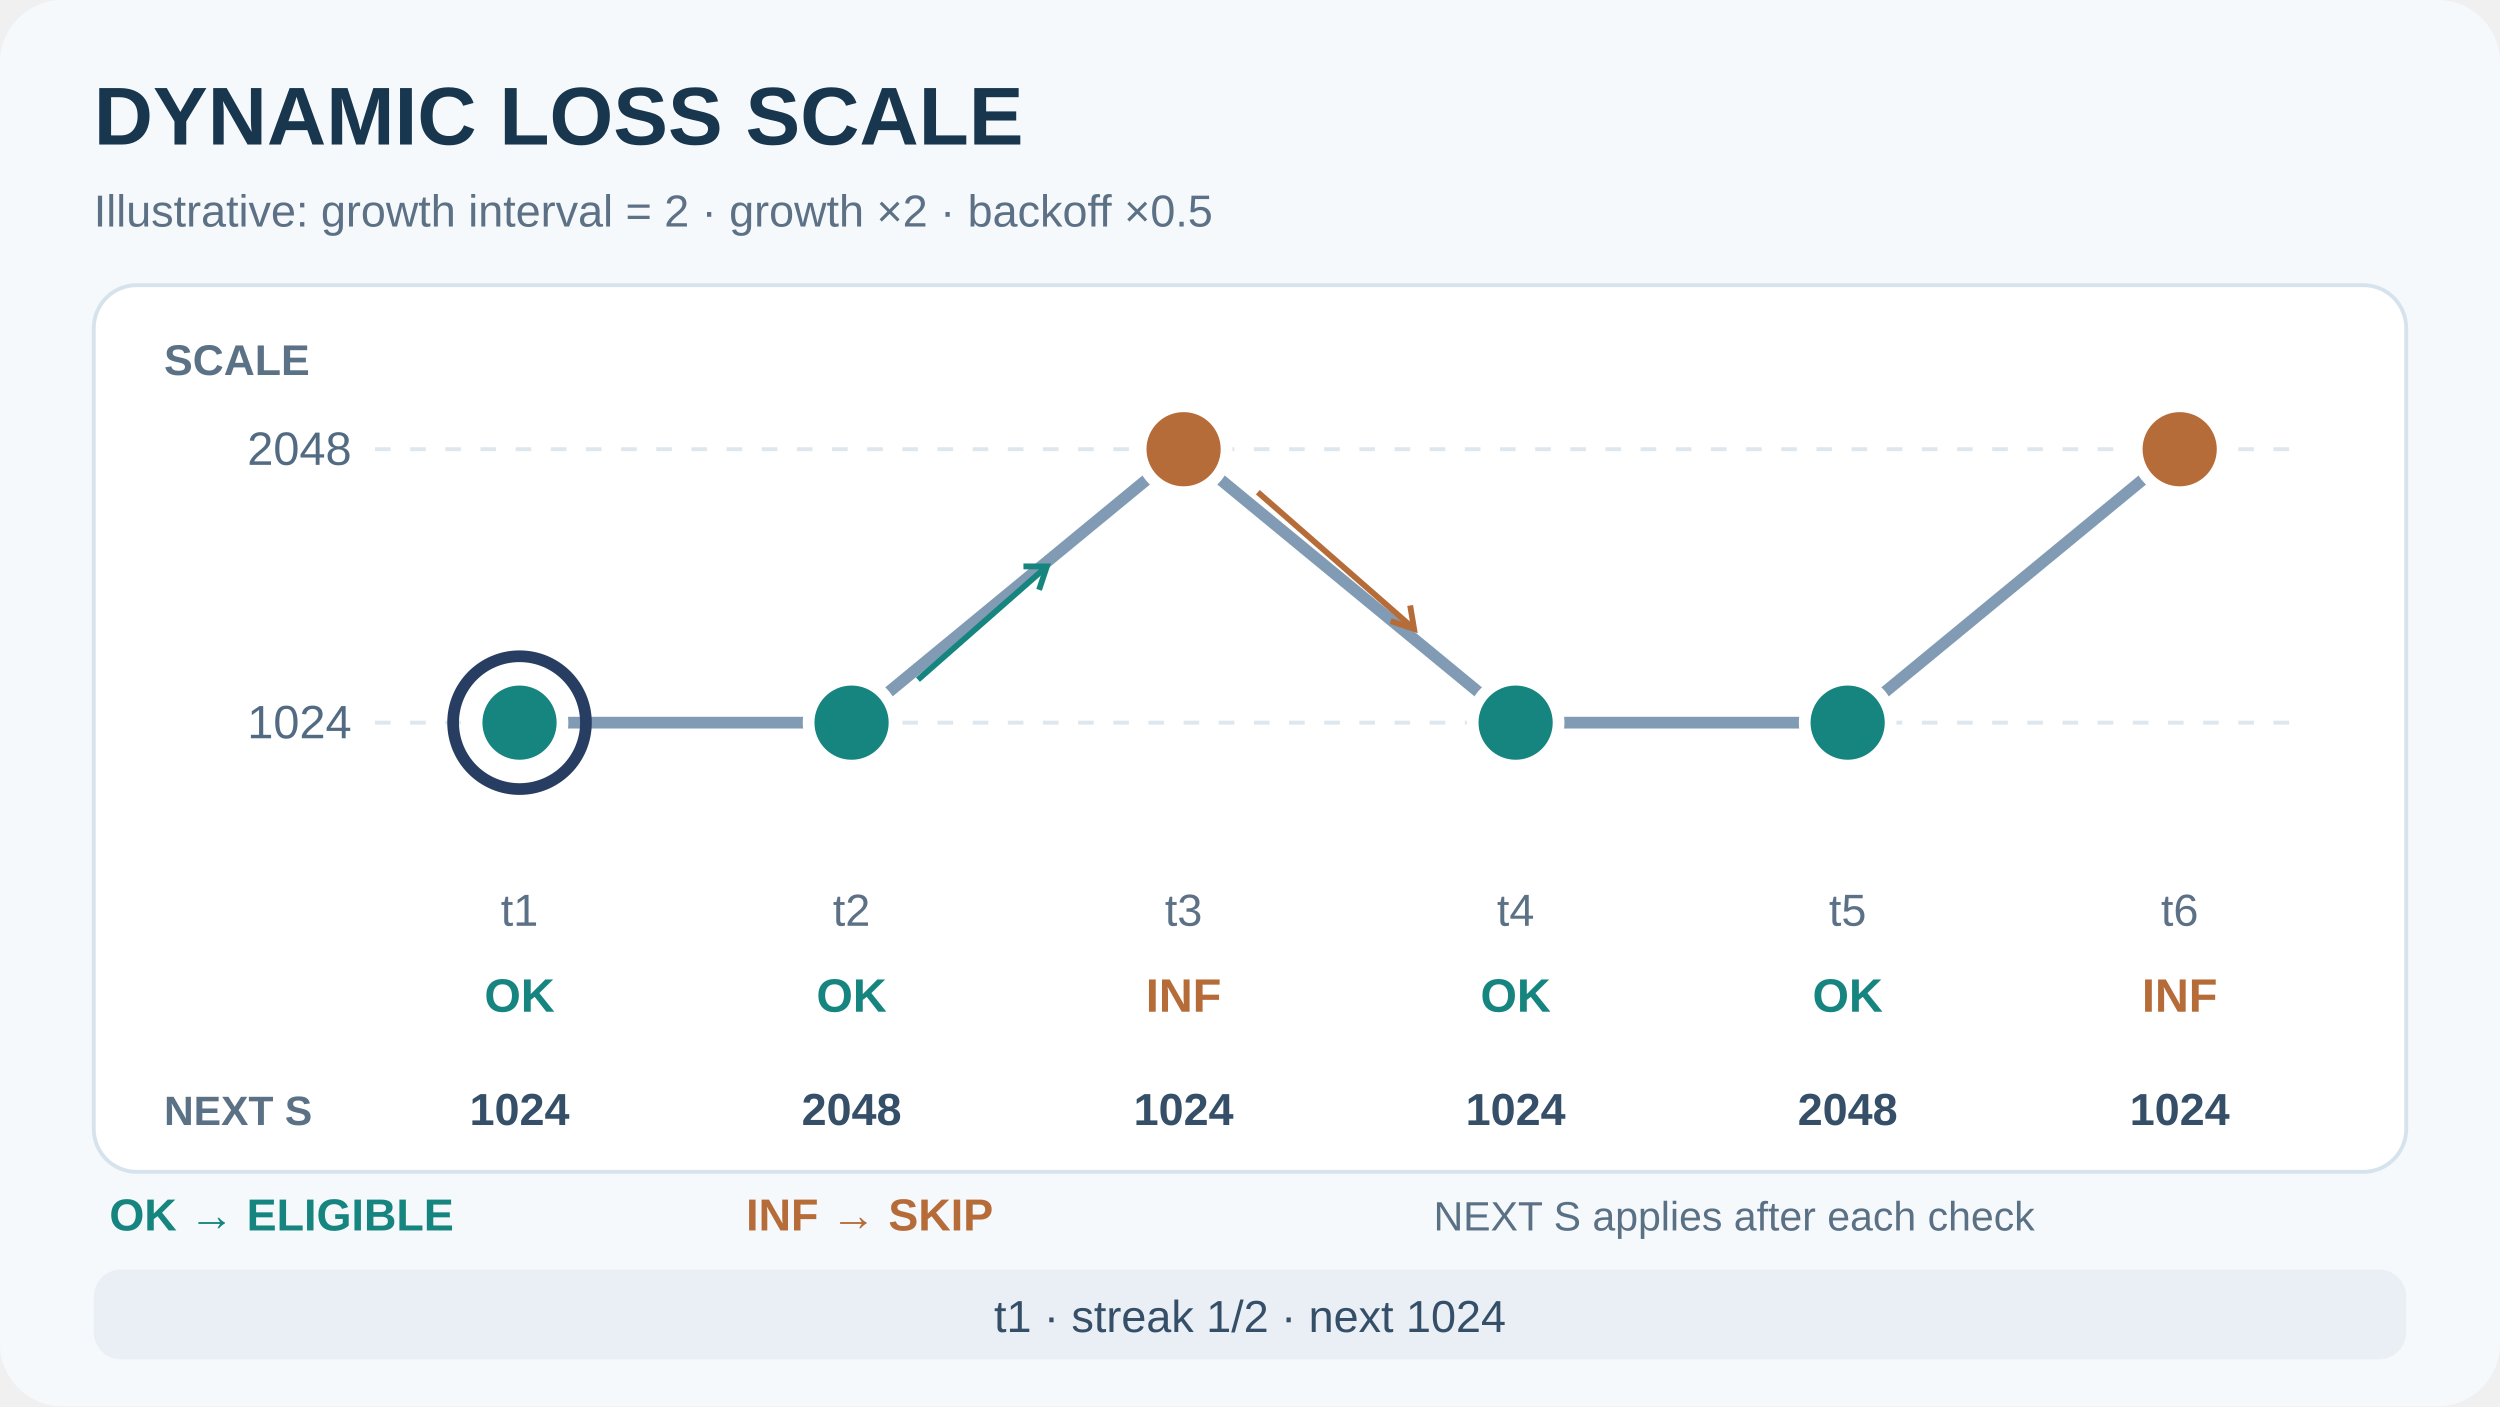
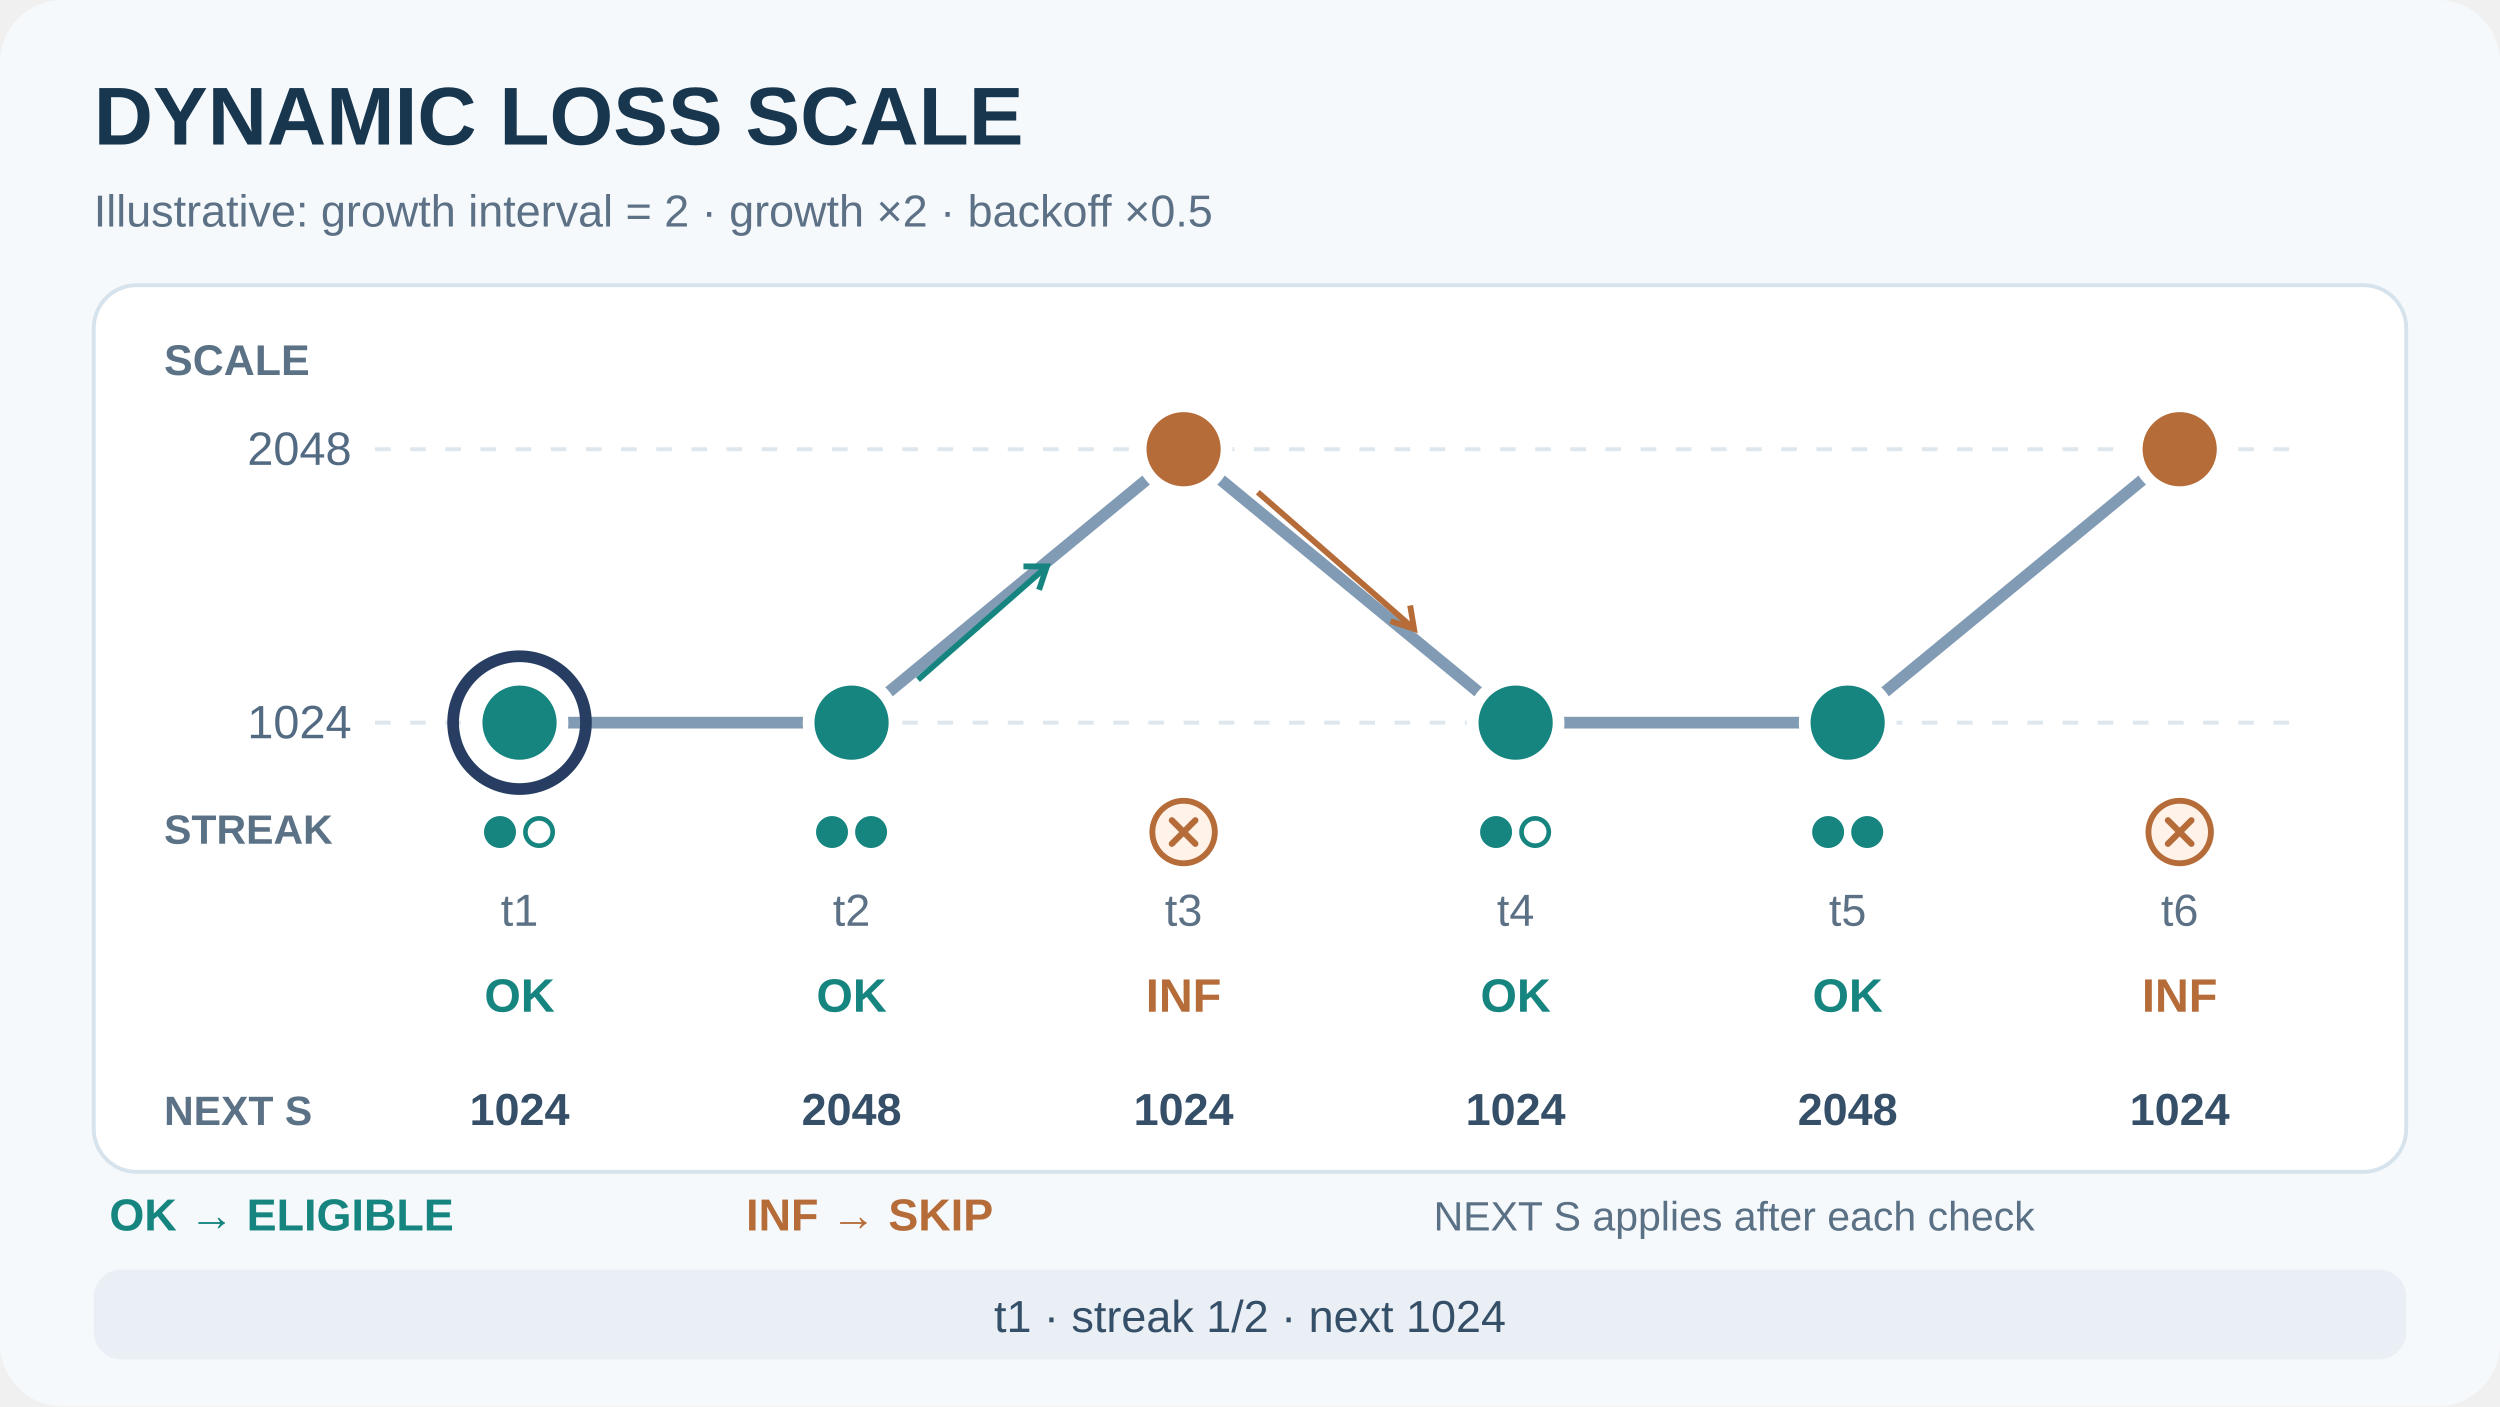
<svg xmlns="http://www.w3.org/2000/svg" width="640" height="360" viewBox="0 0 640 360" role="img" aria-labelledby="gradscaler-title gradscaler-detail">
  <style>text{font-family:Arial,Helvetica,sans-serif}.moving,.live{display:inline}.reduced-only{display:none}@media(prefers-reduced-motion:reduce){.moving,.live{display:none!important}.reduced-only{display:inline!important}}</style>
  <rect width="640" height="360" rx="16" fill="#f6f9fc" />
  <text x="24" y="37" font-size="21" font-weight="750" fill="#18364d">DYNAMIC LOSS SCALE</text>
  <text x="24" y="58" font-size="11.5" fill="#5c7185">Illustrative: growth interval = 2 · growth ×2 · backoff ×0.5</text>
  <rect x="24" y="73" width="592" height="227" rx="11" fill="#ffffff" stroke="#d7e3ec" />
  <text x="42" y="96" font-size="11" fill="#5b7185" font-weight="700">SCALE</text>
  <line x1="96" y1="115" x2="589" y2="115" stroke="#dde7ed" stroke-dasharray="4 5" />
  <line x1="96" y1="185" x2="589" y2="185" stroke="#dde7ed" stroke-dasharray="4 5" />
  <text x="90" y="119" text-anchor="end" font-size="12" fill="#526b82">2048</text>
  <text x="90" y="189" text-anchor="end" font-size="12" fill="#526b82">1024</text>
  <path d="M 133 185 L 218 185 L 303 115 L 388 185 L 473 185 L 558 115" fill="none" stroke="#819bb4" stroke-width="3" stroke-linecap="round" stroke-linejoin="round" />
  <circle cx="133" cy="185" r="11" fill="#16857f" stroke="#fff" stroke-width="3" />
+   <g data-teaching-role="finite-streak-history" aria-label="Synthetic finite-check streak by iteration: one of two; two of two then grow; reset on overflow; one of two; two of two then grow; reset on overflow">
+     <text x="42" y="216" font-size="10.5" font-weight="700" fill="#5b7185">STREAK</text>
+     <circle cx="128" cy="213" r="3.5" fill="#16857f" stroke="#16857f" stroke-width="1.2" />
+     <circle cx="138" cy="213" r="3.5" fill="#fff" stroke="#16857f" stroke-width="1.2" />
+     <circle cx="213" cy="213" r="3.5" fill="#16857f" stroke="#16857f" stroke-width="1.2" />
+     <circle cx="223" cy="213" r="3.5" fill="#16857f" stroke="#16857f" stroke-width="1.2" />
+     <circle cx="303" cy="213" r="8" fill="#fff3e9" stroke="#b66c39" stroke-width="1.5" />
+     <path d="M 300 210 L 306 216 M 306 210 L 300 216" stroke="#b66c39" stroke-width="1.6" stroke-linecap="round" />
+     <circle cx="383" cy="213" r="3.5" fill="#16857f" stroke="#16857f" stroke-width="1.2" />
+     <circle cx="393" cy="213" r="3.5" fill="#fff" stroke="#16857f" stroke-width="1.2" />
+     <circle cx="468" cy="213" r="3.5" fill="#16857f" stroke="#16857f" stroke-width="1.2" />
+     <circle cx="478" cy="213" r="3.5" fill="#16857f" stroke="#16857f" stroke-width="1.2" />
+     <circle cx="558" cy="213" r="8" fill="#fff3e9" stroke="#b66c39" stroke-width="1.5" />
+     <path d="M 555 210 L 561 216 M 561 210 L 555 216" stroke="#b66c39" stroke-width="1.6" stroke-linecap="round" />
+   </g>
  <text x="133" y="237" text-anchor="middle" font-size="11.5" fill="#5c7185">t1</text>
  <text x="133" y="259" text-anchor="middle" font-size="12" font-weight="700" fill="#16857f">OK</text>
  <circle cx="218" cy="185" r="11" fill="#16857f" stroke="#fff" stroke-width="3" />
  <text x="218" y="237" text-anchor="middle" font-size="11.5" fill="#5c7185">t2</text>
  <text x="218" y="259" text-anchor="middle" font-size="12" font-weight="700" fill="#16857f">OK</text>
  <circle cx="303" cy="115" r="11" fill="#b66c39" stroke="#fff" stroke-width="3" />
  <text x="303" y="237" text-anchor="middle" font-size="11.5" fill="#5c7185">t3</text>
  <text x="303" y="259" text-anchor="middle" font-size="12" font-weight="700" fill="#b66c39">INF</text>
  <circle cx="388" cy="185" r="11" fill="#16857f" stroke="#fff" stroke-width="3" />
  <text x="388" y="237" text-anchor="middle" font-size="11.5" fill="#5c7185">t4</text>
  <text x="388" y="259" text-anchor="middle" font-size="12" font-weight="700" fill="#16857f">OK</text>
  <circle cx="473" cy="185" r="11" fill="#16857f" stroke="#fff" stroke-width="3" />
  <text x="473" y="237" text-anchor="middle" font-size="11.5" fill="#5c7185">t5</text>
  <text x="473" y="259" text-anchor="middle" font-size="12" font-weight="700" fill="#16857f">OK</text>
  <circle cx="558" cy="115" r="11" fill="#b66c39" stroke="#fff" stroke-width="3" />
  <text x="558" y="237" text-anchor="middle" font-size="11.5" fill="#5c7185">t6</text>
  <text x="558" y="259" text-anchor="middle" font-size="12" font-weight="700" fill="#b66c39">INF</text>
  <path d="M 235 174 L 268 145" stroke="#16857f" stroke-width="1.5" fill="none" />
  <path d="M 262 145 L 268 145 L 266 151" fill="none" stroke="#16857f" stroke-width="1.5" />
  <path d="M 322 126 L 362 161" stroke="#b66c39" stroke-width="1.5" fill="none" />
  <path d="M 356 159 L 362 161 L 361 155" fill="none" stroke="#b66c39" stroke-width="1.5" />
  <g data-teaching-role="next-scale-row">
    <text x="42" y="288" font-size="10.5" font-weight="700" fill="#5b7185">NEXT S</text>
    <text x="133" y="288" text-anchor="middle" font-size="11.5" font-weight="700" fill="#344f67">1024</text>
    <text x="218" y="288" text-anchor="middle" font-size="11.5" font-weight="700" fill="#344f67">2048</text>
    <text x="303" y="288" text-anchor="middle" font-size="11.5" font-weight="700" fill="#344f67">1024</text>
    <text x="388" y="288" text-anchor="middle" font-size="11.5" font-weight="700" fill="#344f67">1024</text>
    <text x="473" y="288" text-anchor="middle" font-size="11.5" font-weight="700" fill="#344f67">2048</text>
    <text x="558" y="288" text-anchor="middle" font-size="11.5" font-weight="700" fill="#344f67">1024</text>
  </g>
  <g class="moving" data-teaching-role="scale-cursor" aria-label="Moving marker traces the loss scale at each training iteration">
    <circle cx="133" cy="185" r="17" fill="none" stroke="#273e62" stroke-width="3">
      <animate attributeName="cx" values="133;218;303;388;473;558;133" keyTimes="0;0.167;0.333;0.5;0.667;0.833;1" dur="12s" calcMode="discrete" repeatCount="indefinite" />
      <animate attributeName="cy" values="185;185;115;185;185;115;185" keyTimes="0;0.167;0.333;0.5;0.667;0.833;1" dur="12s" calcMode="discrete" repeatCount="indefinite" />
    </circle>
  </g>
  <text x="28" y="315" font-size="11.5" fill="#16857f" font-weight="700">OK → ELIGIBLE</text>
  <text x="191" y="315" font-size="11.5" fill="#b66c39" font-weight="700">INF → SKIP</text>
  <text x="367" y="315" font-size="10.5" fill="#5a7084">NEXT S applies after each check</text>
  <rect x="24" y="325" width="592" height="23" rx="7" fill="#e9eff5" />
  <text class="live" data-teaching-role="finite-streak" x="320" y="341" text-anchor="middle" font-size="11.5" fill="#344f67" opacity="1">t1 · streak 1/2 · next 1024<animate attributeName="opacity" values="1;0;0;0;0;0;1" keyTimes="0;0.167;0.333;0.5;0.667;0.833;1" dur="12s" calcMode="discrete" repeatCount="indefinite" />
  </text>
  <text class="live" data-teaching-role="finite-streak" x="320" y="341" text-anchor="middle" font-size="11.5" fill="#344f67" opacity="0">t2 · streak 2/2 → GROW · next 2048<animate attributeName="opacity" values="0;1;0;0;0;0;0" keyTimes="0;0.167;0.333;0.5;0.667;0.833;1" dur="12s" calcMode="discrete" repeatCount="indefinite" />
  </text>
  <text class="live" data-teaching-role="finite-streak" x="320" y="341" text-anchor="middle" font-size="11.5" fill="#344f67" opacity="0">t3 · INF → RESET · next 1024<animate attributeName="opacity" values="0;0;1;0;0;0;0" keyTimes="0;0.167;0.333;0.5;0.667;0.833;1" dur="12s" calcMode="discrete" repeatCount="indefinite" />
  </text>
  <text class="live" data-teaching-role="finite-streak" x="320" y="341" text-anchor="middle" font-size="11.5" fill="#344f67" opacity="0">t4 · streak 1/2 · next 1024<animate attributeName="opacity" values="0;0;0;1;0;0;0" keyTimes="0;0.167;0.333;0.5;0.667;0.833;1" dur="12s" calcMode="discrete" repeatCount="indefinite" />
  </text>
  <text class="live" data-teaching-role="finite-streak" x="320" y="341" text-anchor="middle" font-size="11.5" fill="#344f67" opacity="0">t5 · streak 2/2 → GROW · next 2048<animate attributeName="opacity" values="0;0;0;0;1;0;0" keyTimes="0;0.167;0.333;0.5;0.667;0.833;1" dur="12s" calcMode="discrete" repeatCount="indefinite" />
  </text>
  <text class="live" data-teaching-role="finite-streak" x="320" y="341" text-anchor="middle" font-size="11.5" fill="#344f67" opacity="0">t6 · INF → RESET · next 1024<animate attributeName="opacity" values="0;0;0;0;0;1;0" keyTimes="0;0.167;0.333;0.5;0.667;0.833;1" dur="12s" calcMode="discrete" repeatCount="indefinite" />
  </text>
  <text class="reduced-only" x="320" y="341" text-anchor="middle" font-size="11.5" fill="#344f67">t2 · streak 2/2 → GROW · next 2048</text>
</svg>
